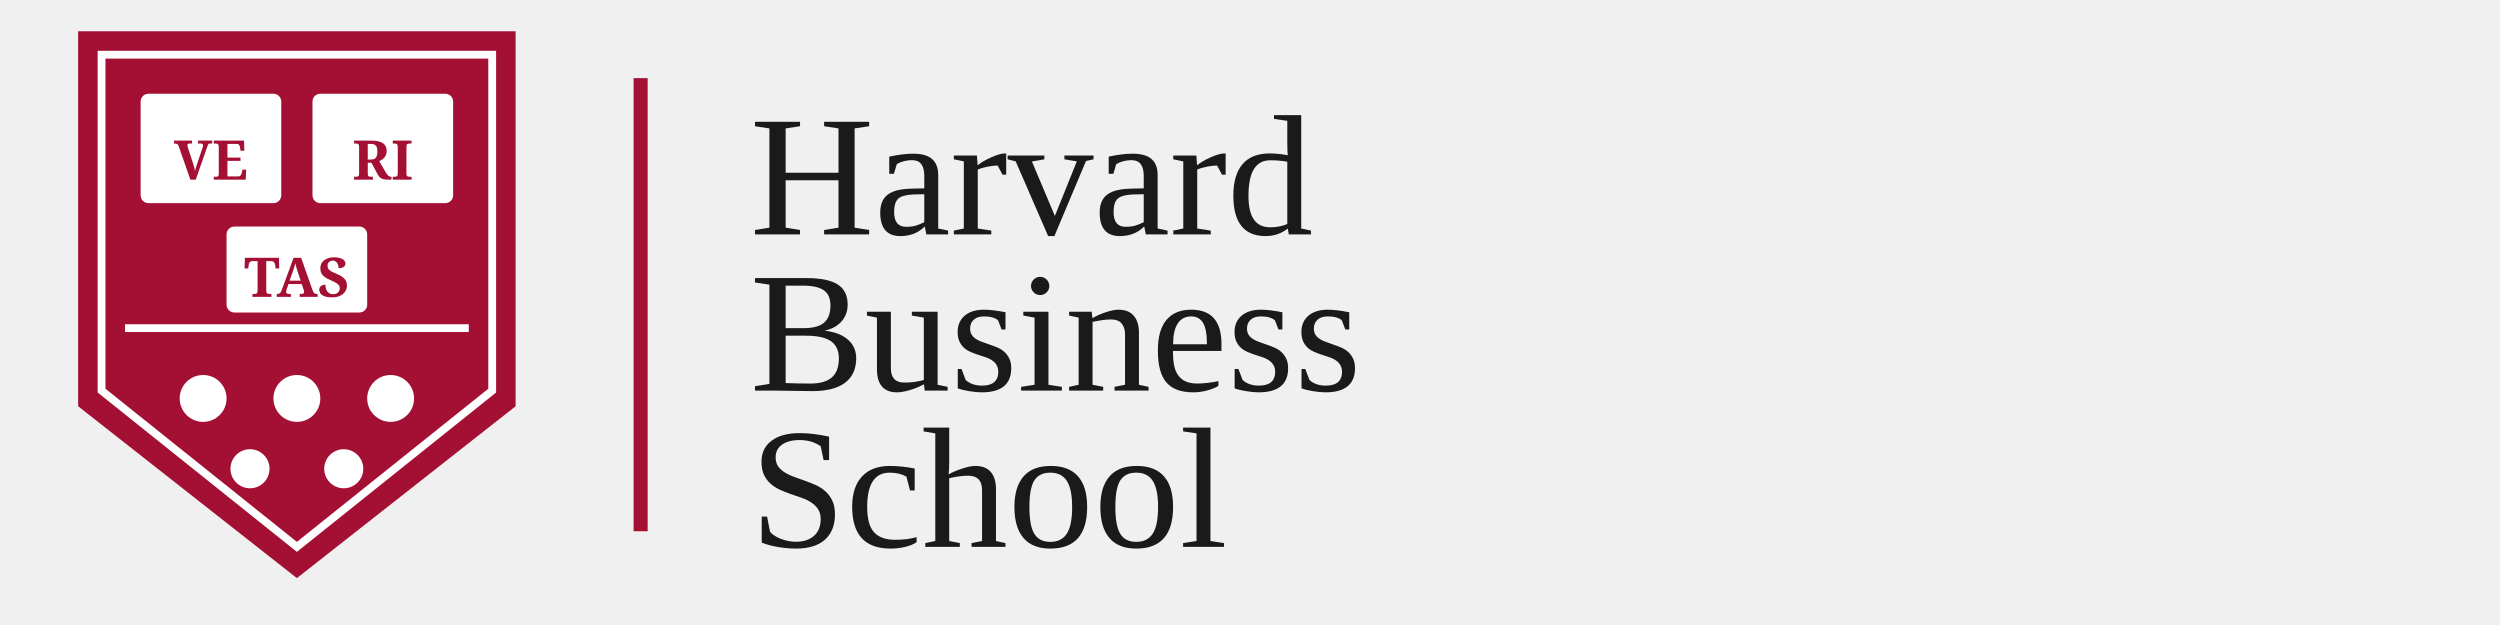
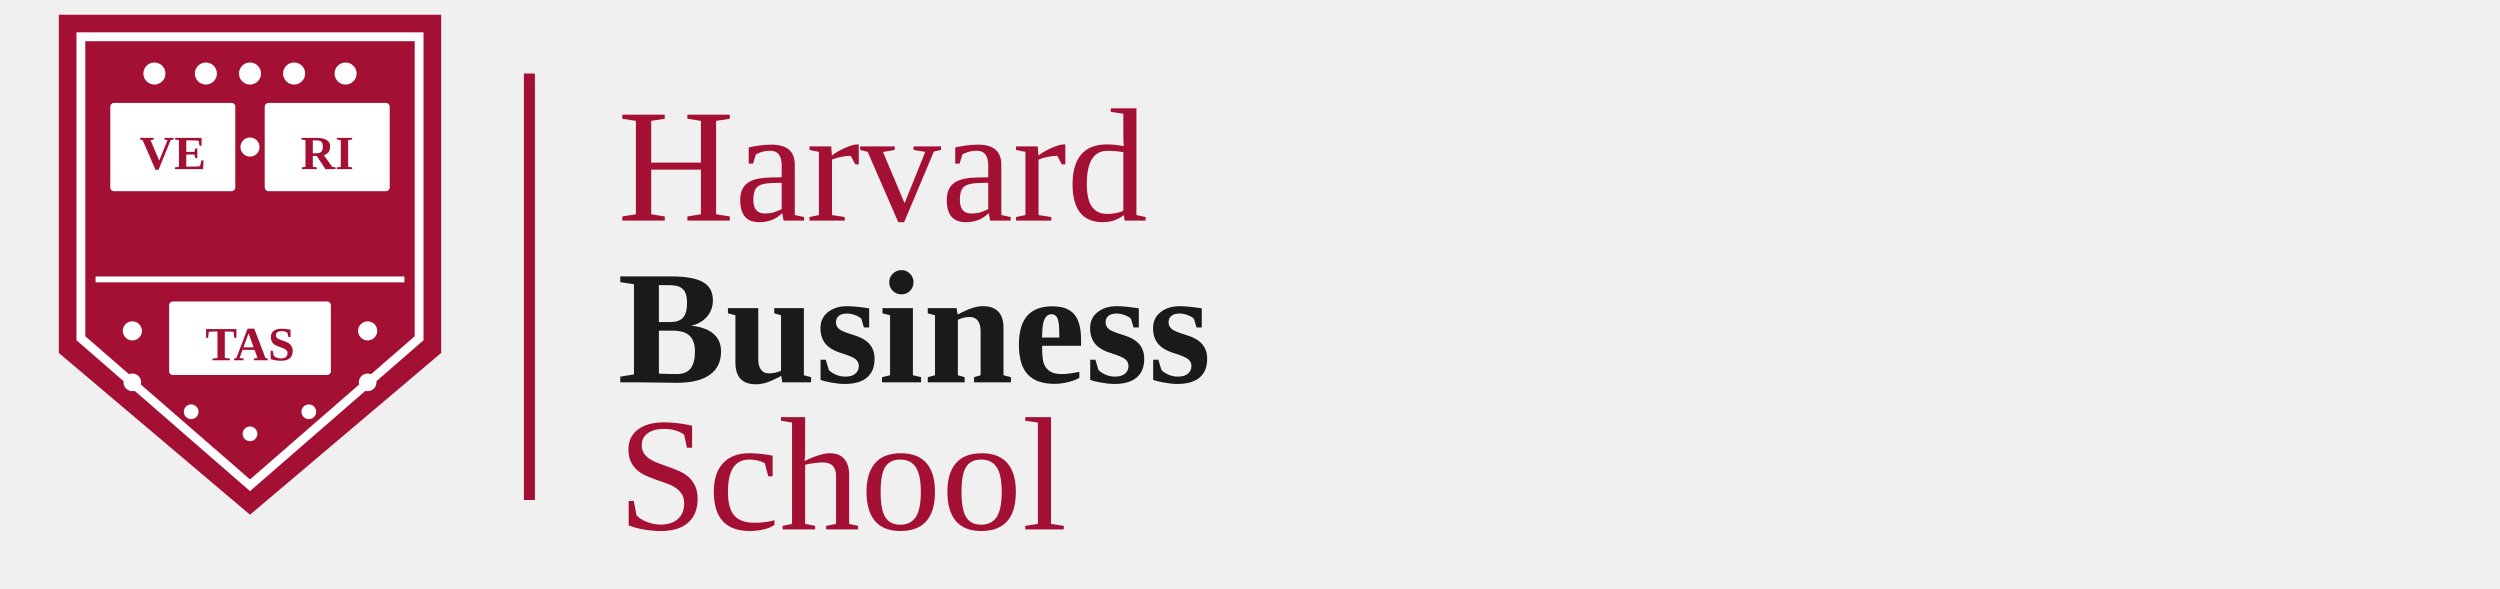
- <svg xmlns="http://www.w3.org/2000/svg" viewBox="0 0 320 80">
-   <g transform="translate(10, 4)">
-     <path d="M0,0 L56,0 L56,48 L28,70 L0,48 Z" fill="#A41034" />
-     <path d="M3,3 L53,3 L53,46 L28,66 L3,46 Z" fill="none" stroke="#FFFFFF" stroke-width="1" />
-     <line x1="6" y1="38" x2="50" y2="38" stroke="#FFFFFF" stroke-width="1" />
+ <svg xmlns="http://www.w3.org/2000/svg" viewBox="0 0 340 80">
+   <g transform="translate(8, 2)">
+     <path d="M0,0 L52,0 L52,46 L26,68 L0,46 Z" fill="#A41034" />
+     <path d="M3,3 L49,3 L49,44 L26,64 L3,44 Z" fill="none" stroke="#FFFFFF" stroke-width="1.2" />
+     <line x1="5" y1="36" x2="47" y2="36" stroke="#FFFFFF" stroke-width="0.8" />
+     <rect x="7" y="12" width="17" height="12" rx="0.5" fill="#FFFFFF" />
+     <rect x="28" y="12" width="17" height="12" rx="0.5" fill="#FFFFFF" />
+     <text x="15.5" y="21" font-family="Georgia,'Times New Roman',serif" font-size="6.5" fill="#A41034" text-anchor="middle" font-weight="700">VE</text>
+     <text x="36.5" y="21" font-family="Georgia,'Times New Roman',serif" font-size="6.5" fill="#A41034" text-anchor="middle" font-weight="700">RI</text>
    <g fill="#FFFFFF">
-       <rect x="8" y="8" width="18" height="14" rx="1" />
-       <rect x="30" y="8" width="18" height="14" rx="1" />
-       <rect x="19" y="25" width="18" height="11" rx="1" />
+       <circle cx="13" cy="8" r="1.5" />
+       <circle cx="20" cy="8" r="1.5" />
+       <circle cx="26" cy="8" r="1.5" />
+       <circle cx="32" cy="8" r="1.5" />
+       <circle cx="39" cy="8" r="1.5" />
    </g>
-     <text x="17" y="19" font-family="Georgia,serif" font-size="7" fill="#A41034" text-anchor="middle" font-weight="700">VE</text>
-     <text x="39" y="19" font-family="Georgia,serif" font-size="7" fill="#A41034" text-anchor="middle" font-weight="700">RI</text>
-     <text x="28" y="34" font-family="Georgia,serif" font-size="7" fill="#A41034" text-anchor="middle" font-weight="700">TAS</text>
+     <circle cx="26" cy="18" r="1.3" fill="#FFFFFF" />
+     <rect x="15" y="39" width="22" height="10" rx="0.5" fill="#FFFFFF" />
+     <text x="26" y="47" font-family="Georgia,'Times New Roman',serif" font-size="6.5" fill="#A41034" text-anchor="middle" font-weight="700">TAS</text>
    <g fill="#FFFFFF">
-       <circle cx="16" cy="47" r="3" />
-       <circle cx="28" cy="47" r="3" />
-       <circle cx="40" cy="47" r="3" />
-       <circle cx="22" cy="56" r="2.5" />
-       <circle cx="34" cy="56" r="2.5" />
+       <circle cx="10" cy="43" r="1.3" />
+       <circle cx="42" cy="43" r="1.3" />
+       <circle cx="10" cy="50" r="1.2" />
+       <circle cx="42" cy="50" r="1.2" />
+       <circle cx="18" cy="54" r="1" />
+       <circle cx="34" cy="54" r="1" />
+       <circle cx="26" cy="57" r="1" />
    </g>
  </g>
-   <line x1="82" y1="10" x2="82" y2="68" stroke="#A41034" stroke-width="1.8" />
-   <text x="96" y="30" font-family="Georgia,'Times New Roman',serif" font-size="22" fill="#1a1a1a" font-weight="400">Harvard</text>
-   <text x="96" y="50" font-family="Georgia,'Times New Roman',serif" font-size="22" fill="#1a1a1a" font-weight="400">Business</text>
-   <text x="96" y="70" font-family="Georgia,'Times New Roman',serif" font-size="22" fill="#1a1a1a" font-weight="400">School</text>
+   <line x1="72" y1="10" x2="72" y2="68" stroke="#A41034" stroke-width="1.5" />
+   <text x="84" y="30" font-family="Georgia,'Times New Roman',serif" font-size="22" fill="#A41034" font-weight="400">Harvard</text>
+   <text x="84" y="52" font-family="Georgia,'Times New Roman',serif" font-size="22" fill="#1a1a1a" font-weight="700">Business</text>
+   <text x="84" y="72" font-family="Georgia,'Times New Roman',serif" font-size="22" fill="#A41034" font-weight="400">School</text>
</svg>
